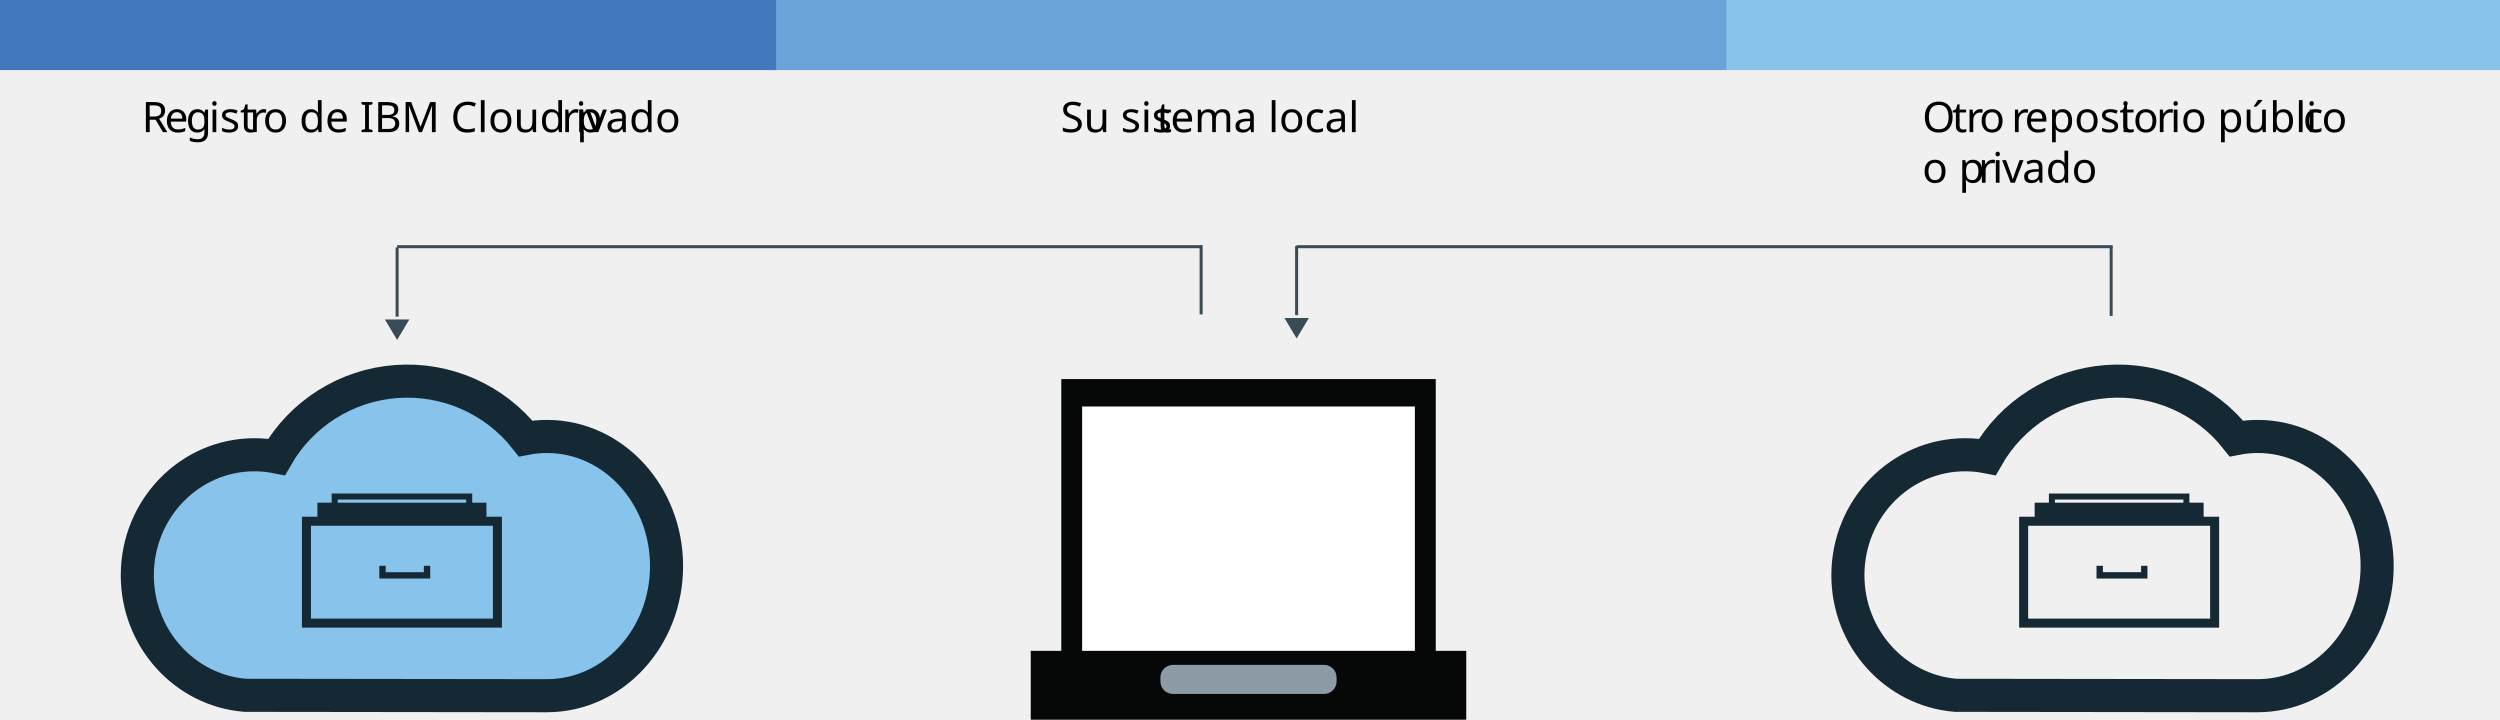
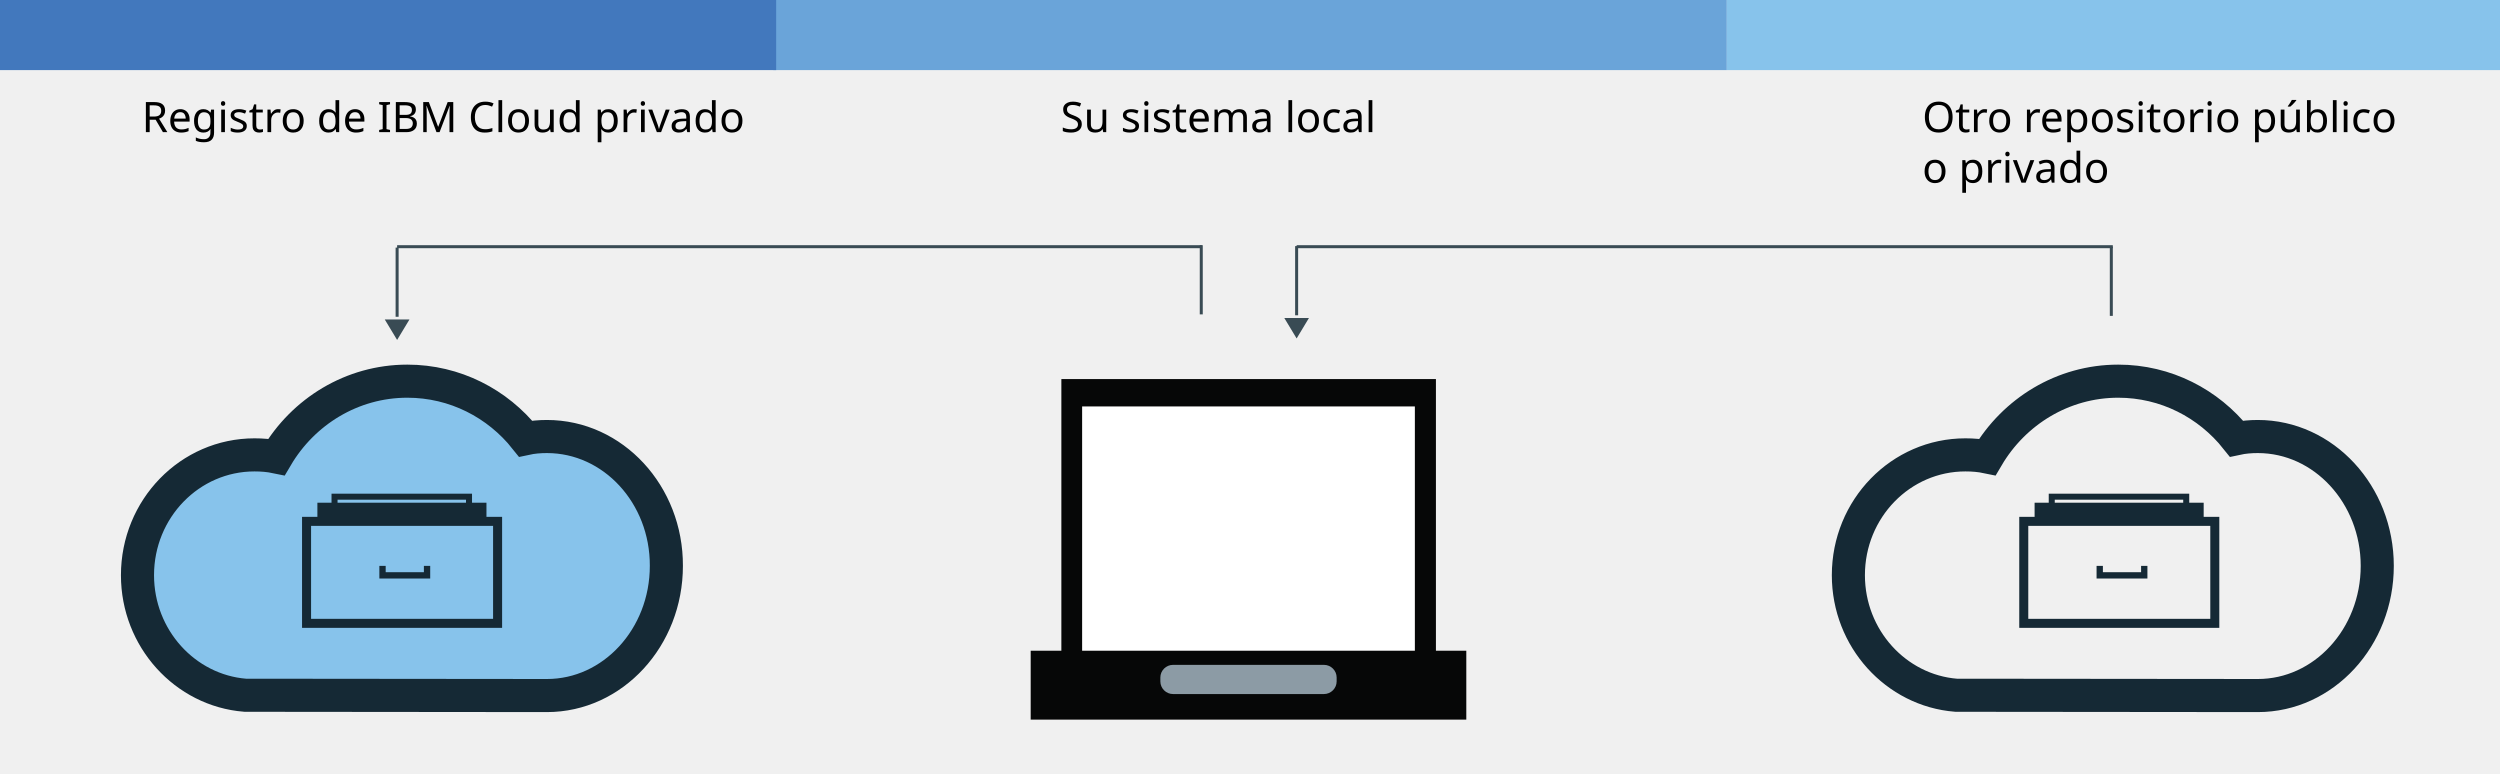
- <svg xmlns="http://www.w3.org/2000/svg" id="Layer_1" data-name="Layer 1" viewBox="0 0 831 239.23">
-   <defs>
-     <style>.cls-1{fill:#6aa4d9;}.cls-19,.cls-2{fill:#87c3eb;}.cls-3{fill:#394b54;}.cls-4{fill:#4278bd;}.cls-18,.cls-20,.cls-24,.cls-25,.cls-26,.cls-5{fill:none;}.cls-5{stroke:#394b54;}.cls-19,.cls-20,.cls-24,.cls-25,.cls-26,.cls-5{stroke-miterlimit:10;}.cls-14,.cls-6{isolation:isolate;font-size:14px;}.cls-6{font-family:HelvNeueRomanforIBM, HelvNeueRomanforIBM;}.cls-7{letter-spacing:0.02em;}.cls-8{letter-spacing:-0.01em;}.cls-9{letter-spacing:0em;}.cls-10{letter-spacing:-0.01em;}.cls-11{letter-spacing:-0.01em;}.cls-12{letter-spacing:0em;}.cls-13{letter-spacing:0em;}.cls-14{font-family:IBMPlexSans, IBMPlexSans;}.cls-15{letter-spacing:0em;}.cls-16{letter-spacing:-0.01em;}.cls-17{letter-spacing:0em;}.cls-19,.cls-20,.cls-24,.cls-25,.cls-26{stroke:#152935;}.cls-19,.cls-20{stroke-width:11px;}.cls-21{fill:#060707;}.cls-22{fill:#fff;}.cls-23{fill:#8c9ba5;}.cls-24{stroke-width:3px;}.cls-25{stroke-width:6px;}.cls-26{stroke-width:2px;}.cls-27{fill:#152935;}</style>
-   </defs>
-   <path id="_Trazado_" data-name="&lt;Trazado&gt;" class="cls-1" d="M257,0H574V23.3H257Z" />
-   <path id="_Trazado_2" data-name="&lt;Trazado&gt;" class="cls-2" d="M574,0H831V23.3H574Z" />
-   <g id="_Grupo_" data-name="&lt;Grupo&gt;">
-     <path id="_Trazado_3" data-name="&lt;Trazado&gt;" class="cls-3" d="M127.94,106.2,132,113l4.06-6.8Z" />
+ <svg xmlns="http://www.w3.org/2000/svg" version="1.1" id="Layer_1" x="0px" y="0px" viewBox="-200 152 831 257" style="enable-background:new -200 152 831 257;" xml:space="preserve">
+   <style type="text/css">
+ 	.st0{fill:#6AA4D9;}
+ 	.st1{fill:#87C3EB;}
+ 	.st2{fill:#394B54;}
+ 	.st3{fill:#4278BD;}
+ 	.st4{fill:none;stroke:#394B54;stroke-miterlimit:10;}
+ 	.st5{enable-background:new    ;}
+ 	.st6{font-family:'HelvNeueRomanforIBM';}
+ 	.st7{font-size:14px;}
+ 	.st8{font-family:'IBMPlexSans';}
+ 	.st9{fill:none;}
+ 	.st10{fill:#87C3EB;stroke:#152935;stroke-width:11;stroke-miterlimit:10;}
+ 	.st11{fill:none;stroke:#152935;stroke-width:11;stroke-miterlimit:10;}
+ 	.st12{fill:#060707;}
+ 	.st13{fill:#FFFFFF;}
+ 	.st14{fill:#8C9BA5;}
+ 	.st15{fill:none;stroke:#152935;stroke-width:3;stroke-miterlimit:10;}
+ 	.st16{fill:none;stroke:#152935;stroke-width:6;stroke-miterlimit:10;}
+ 	.st17{fill:none;stroke:#152935;stroke-width:2;stroke-miterlimit:10;}
+ 	.st18{fill:#152935;}
+ </style>
+   <path id="XMLID_32_" class="st0" d="M57,152h317v23.3H57V152z" />
+   <path id="XMLID_35_" class="st1" d="M374,152h257v23.3H374V152z" />
+   <g id="XMLID_166_">
+     <path id="XMLID_171_" class="st2" d="M-72.1,258.2l4.1,6.8l4.1-6.8H-72.1z" />
  </g>
-   <path id="_Trazado_4" data-name="&lt;Trazado&gt;" class="cls-4" d="M0,0H258V23.3H0Z" />
-   <path id="_Trazado_5" data-name="&lt;Trazado&gt;" class="cls-5" d="M132,82H399.5" />
-   <text class="cls-6" transform="translate(638.97 43.93)">
-     <tspan class="cls-7">O</tspan>
-     <tspan x="9.88" y="0">t</tspan>
-     <tspan class="cls-8" x="14.52" y="0">r</tspan>
-     <tspan class="cls-9" x="18.96" y="0">o </tspan>
-     <tspan class="cls-10" x="29.61" y="0">r</tspan>
-     <tspan x="34.05" y="0">eposi</tspan>
-     <tspan class="cls-11" x="65.53" y="0">t</tspan>
-     <tspan x="70.08" y="0">o</tspan>
-     <tspan class="cls-12" x="77.77" y="0">r</tspan>
-     <tspan x="82.4" y="0">io públi</tspan>
-     <tspan class="cls-11" x="126.56" y="0">c</tspan>
-     <tspan x="132.75" y="0">o</tspan>
-     <tspan x="0" y="16.8">o p</tspan>
-     <tspan class="cls-12" x="18.62" y="16.8">r</tspan>
-     <tspan x="23.25" y="16.8">i</tspan>
-     <tspan class="cls-13" x="26.53" y="16.8">v</tspan>
-     <tspan x="33.21" y="16.8">ado</tspan>
+   <path id="XMLID_271_" class="st3" d="M-200,152H58v23.3h-258V152z" />
+   <path id="XMLID_96_" class="st4" d="M-68,234h267.5" />
+   <text id="XMLID_36_" transform="matrix(1 0 0 1 438.9675 195.927)" class="st5">
+     <tspan x="0" y="0" class="st6 st7">Otro repositorio público</tspan>
+     <tspan x="0" y="16.8" class="st6 st7">o privado</tspan>
  </text>
-   <text class="cls-14" transform="translate(47.13 43.93)">
-     <tspan class="cls-15">R</tspan>
-     <tspan x="7.59" y="0">e</tspan>
-     <tspan class="cls-16" x="14.6" y="0">g</tspan>
-     <tspan x="22.34" y="0">ist</tspan>
-     <tspan class="cls-10" x="35.8" y="0">r</tspan>
-     <tspan x="40.24" y="0">o de IBM Cloud p</tspan>
-     <tspan class="cls-12" x="139.58" y="0">r</tspan>
-     <tspan x="144.21" y="0">i</tspan>
-     <tspan class="cls-17" x="147.49" y="0">v</tspan>
-     <tspan class="cls-9" x="154.17" y="0">ado</tspan>
-   </text>
-   <text class="cls-14" transform="translate(352.56 43.93)">Su sis<tspan class="cls-11" x="31.95" y="0">t</tspan>
-     <tspan x="36.5" y="0">ema local</tspan>
-   </text>
-   <path id="_Trazado_6" data-name="&lt;Trazado&gt;" class="cls-5" d="M701.75,82v23" />
-   <path id="_Trazado_7" data-name="&lt;Trazado&gt;" class="cls-5" d="M132,82.25v23" />
-   <g id="_Grupo_2" data-name="&lt;Grupo&gt;">
-     <path id="_Trazado_8" data-name="&lt;Trazado&gt;" class="cls-3" d="M426.94,105.7l4.06,6.8,4.06-6.8Z" />
+   <text id="XMLID_301_" transform="matrix(1 0 0 1 -152.8709 195.9268)" class="st8 st7">Registro de IBM Cloud privado</text>
+   <text id="XMLID_300_" transform="matrix(1 0 0 1 152.557 195.9265)" class="st8 st7">Su sistema local</text>
+   <path id="XMLID_7_" class="st4" d="M501.8,234v23" />
+   <path id="XMLID_8_" class="st4" d="M-68,234.3v23" />
+   <g id="XMLID_2_">
+     <path id="XMLID_3_" class="st2" d="M226.9,257.7l4.1,6.8l4.1-6.8H226.9z" />
  </g>
-   <path id="_Trazado_9" data-name="&lt;Trazado&gt;" class="cls-5" d="M431,81.75v23" />
-   <path id="_Trazado_10" data-name="&lt;Trazado&gt;" class="cls-5" d="M399.25,81.5v23" />
-   <path id="_Trazado_11" data-name="&lt;Trazado&gt;" class="cls-5" d="M431,82H702.25" />
-   <rect class="cls-18" x="399.5" y="71.5" width="15.5" height="19.5" />
-   <path id="_Trazado_12" data-name="&lt;Trazado&gt;" class="cls-19" d="M181.82,145.08a36.89,36.89,0,0,0-7.09.68,50.09,50.09,0,0,0-82.8,6.12,37.83,37.83,0,0,0-7.34-.72c-21.52,0-38.95,17.93-38.95,40.05,0,21,15.77,38.28,35.83,39.91l100.13.13h.22c22,0,39.74-19.29,39.74-43.09S203.77,145.08,181.82,145.08Z" />
-   <path id="_Trazado_13" data-name="&lt;Trazado&gt;" class="cls-20" d="M750.47,145.08a36.89,36.89,0,0,0-7.09.68,50.09,50.09,0,0,0-82.8,6.12,37.83,37.83,0,0,0-7.34-.72c-21.52,0-39,17.93-39,40.05,0,21,15.77,38.28,35.83,39.91l100.13.13h.22c21.95,0,39.74-19.29,39.74-43.09S772.42,145.08,750.47,145.08Z" />
-   <rect id="_Rectángulo_" data-name="&lt;Rectángulo&gt;" class="cls-21" x="352.77" y="126" width="124.47" height="90.67" />
-   <g id="_Grupo_3" data-name="&lt;Grupo&gt;">
-     <rect id="_Rectángulo_2" data-name="&lt;Rectángulo&gt;" class="cls-22" x="361.89" y="137.31" width="106.23" height="77.38" />
-     <path id="_Trazado_compuesto_" data-name="&lt;Trazado compuesto&gt;" class="cls-22" d="M470.3,216.88H359.7V135.12H470.3ZM364.08,212.5H465.92v-73H364.08Z" />
+   <path id="XMLID_1_" class="st4" d="M231,233.8v23" />
+   <path id="XMLID_4_" class="st4" d="M199.3,233.5v23" />
+   <path id="XMLID_5_" class="st4" d="M231,234h271.3" />
+   <rect x="199.5" y="223.5" class="st9" width="15.5" height="19.5" />
+   <path id="XMLID_390_" class="st10" d="M-18.2,297.1c-2.4,0-4.8,0.2-7.1,0.7c-9.3-11.7-23.5-19.1-39.3-19.1  c-18.4,0-34.6,10.1-43.5,25.2c-2.4-0.5-4.8-0.7-7.3-0.7c-21.5,0-38.9,17.9-38.9,40c0,21,15.8,38.3,35.8,39.9l100.1,0.1  c0,0,0.1,0,0.2,0c21.9,0,39.7-19.3,39.7-43.1C21.6,316.4,3.8,297.1-18.2,297.1z" />
+   <path id="XMLID_6_" class="st11" d="M550.5,297.1c-2.4,0-4.8,0.2-7.1,0.7c-9.3-11.7-23.5-19.1-39.3-19.1  c-18.4,0-34.6,10.1-43.5,25.2c-2.4-0.5-4.8-0.7-7.3-0.7c-21.5,0-38.9,17.9-38.9,40c0,21,15.8,38.3,35.8,39.9l100.1,0.1  c0,0,0.1,0,0.2,0c21.9,0,39.7-19.3,39.7-43.1C590.2,316.4,572.4,297.1,550.5,297.1z" />
+   <g>
+     <rect id="XMLID_606_" x="152.8" y="278" class="st12" width="124.5" height="90.7" />
+     <g id="XMLID_601_">
+       <rect id="XMLID_605_" x="161.9" y="289.3" class="st13" width="106.2" height="77.4" />
+       <path id="XMLID_602_" class="st13" d="M270.3,368.9H159.7v-81.8h110.6V368.9z M164.1,364.5h101.8v-73H164.1V364.5z" />
+     </g>
+     <rect id="XMLID_600_" x="142.6" y="368.3" class="st12" width="144.8" height="22.9" />
+     <path id="XMLID_599_" class="st14" d="M240.1,382.7h-50.2c-2.3,0-4.2-1.9-4.2-4.2v-1.3c0-2.3,1.9-4.2,4.2-4.2h50.2   c2.3,0,4.2,1.9,4.2,4.2v1.3C244.3,380.8,242.4,382.7,240.1,382.7z" />
  </g>
-   <rect id="_Rectángulo_3" data-name="&lt;Rectángulo&gt;" class="cls-21" x="342.62" y="216.34" width="144.76" height="22.89" />
-   <rect id="_Rectángulo_4" data-name="&lt;Rectángulo&gt;" class="cls-23" x="385.72" y="221.01" width="58.56" height="9.66" rx="4.18" ry="4.18" />
-   <rect class="cls-24" x="672.66" y="173.26" width="63.48" height="33.86" />
-   <line class="cls-25" x1="676.32" y1="170.09" x2="732.49" y2="170.09" />
-   <rect class="cls-26" x="682.05" y="165.05" width="44.71" height="5.03" />
-   <path class="cls-27" d="M711.7,190.19H699v-2.12h-2.12v4.24h16.93v-4.24H711.7Z" />
-   <rect class="cls-24" x="101.86" y="173.26" width="63.48" height="33.86" />
-   <line class="cls-25" x1="105.51" y1="170.09" x2="161.69" y2="170.09" />
-   <rect class="cls-26" x="111.25" y="165.05" width="44.71" height="5.03" />
-   <path class="cls-27" d="M140.89,190.19H128.2v-2.12h-2.12v4.24H143v-4.24h-2.12Z" />
+   <g>
+     <rect x="472.7" y="325.3" class="st15" width="63.5" height="33.9" />
+     <line class="st16" x1="476.3" y1="322.1" x2="532.5" y2="322.1" />
+     <rect x="482" y="317.1" class="st17" width="44.7" height="5" />
+     <path class="st18" d="M511.7,342.2H499v-2.1h-2.1v4.2h16.9v-4.2h-2.1V342.2z" />
+   </g>
+   <g>
+     <rect x="-98.1" y="325.3" class="st15" width="63.5" height="33.9" />
+     <line class="st16" x1="-94.5" y1="322.1" x2="-38.3" y2="322.1" />
+     <rect x="-88.8" y="317.1" class="st17" width="44.7" height="5" />
+     <path class="st18" d="M-59.1,342.2h-12.7v-2.1h-2.1v4.2H-57v-4.2h-2.1V342.2z" />
+   </g>
</svg>
